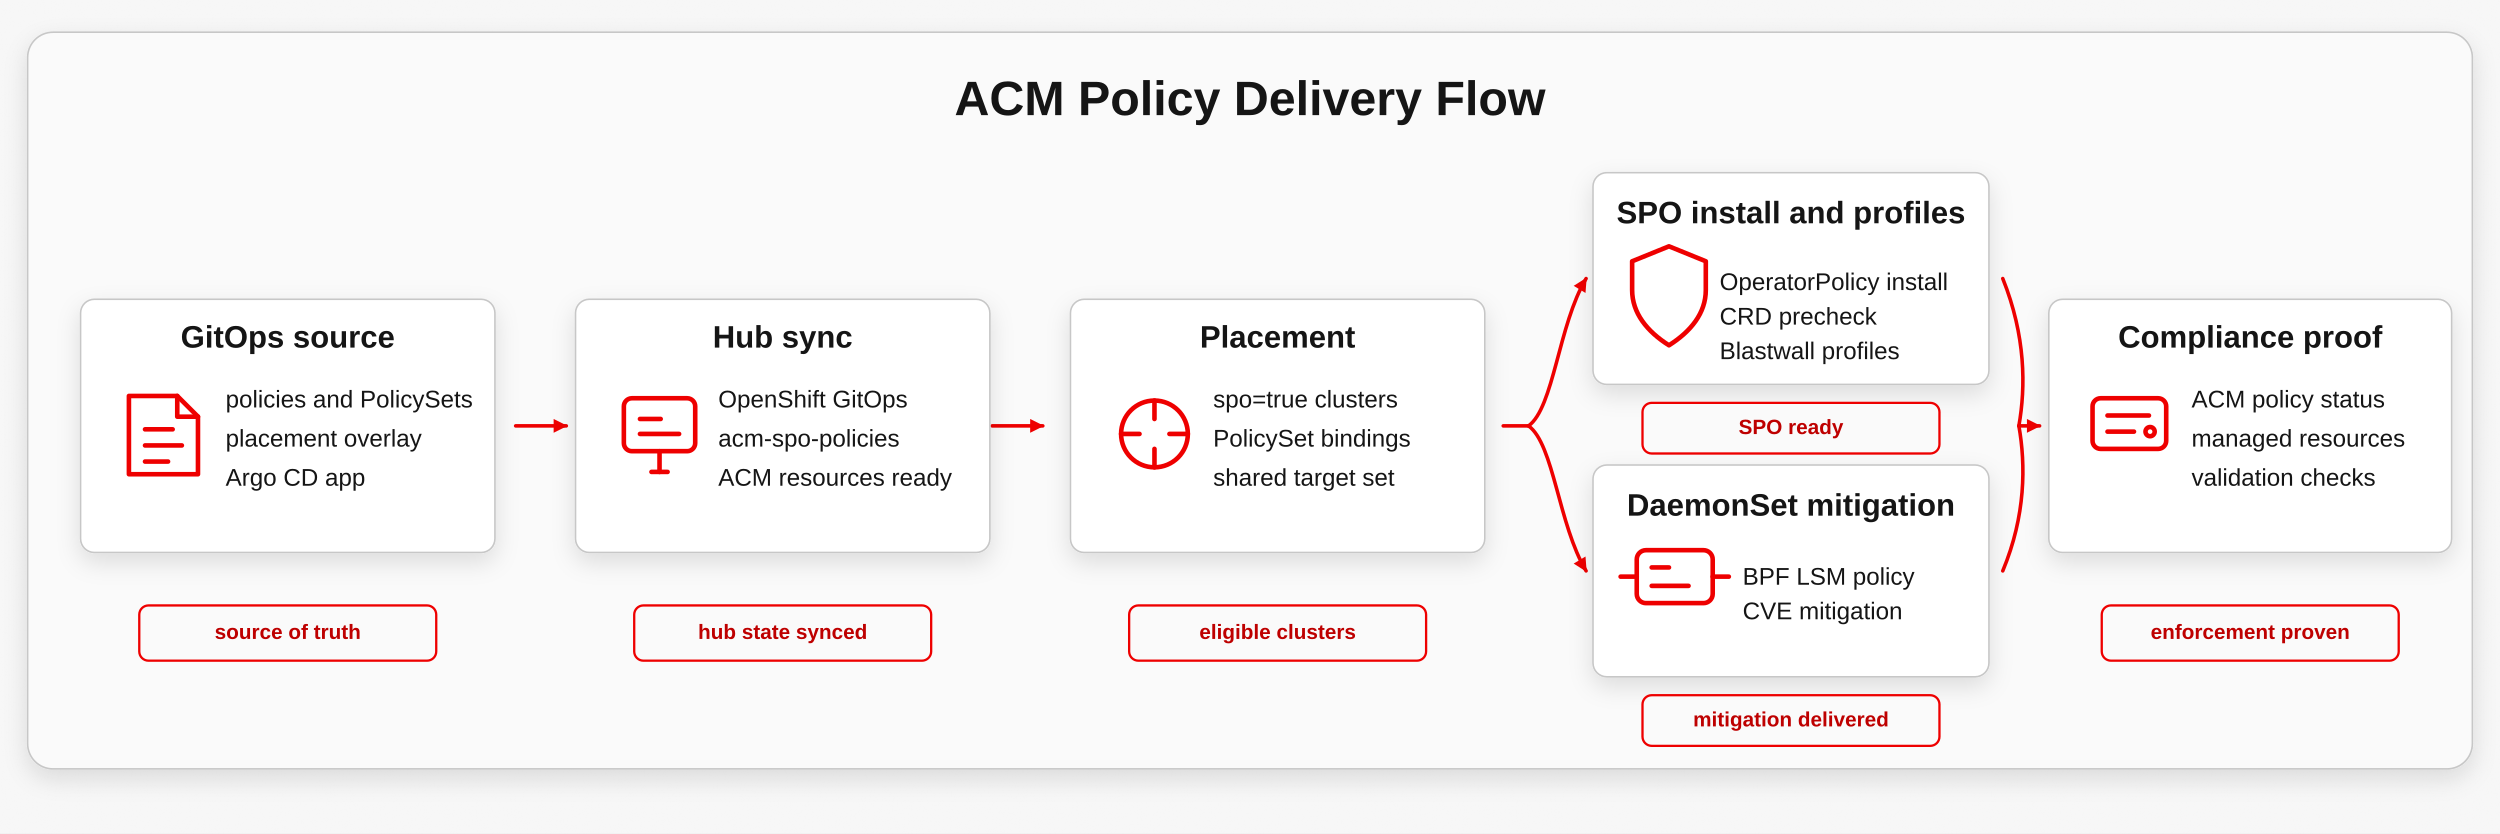
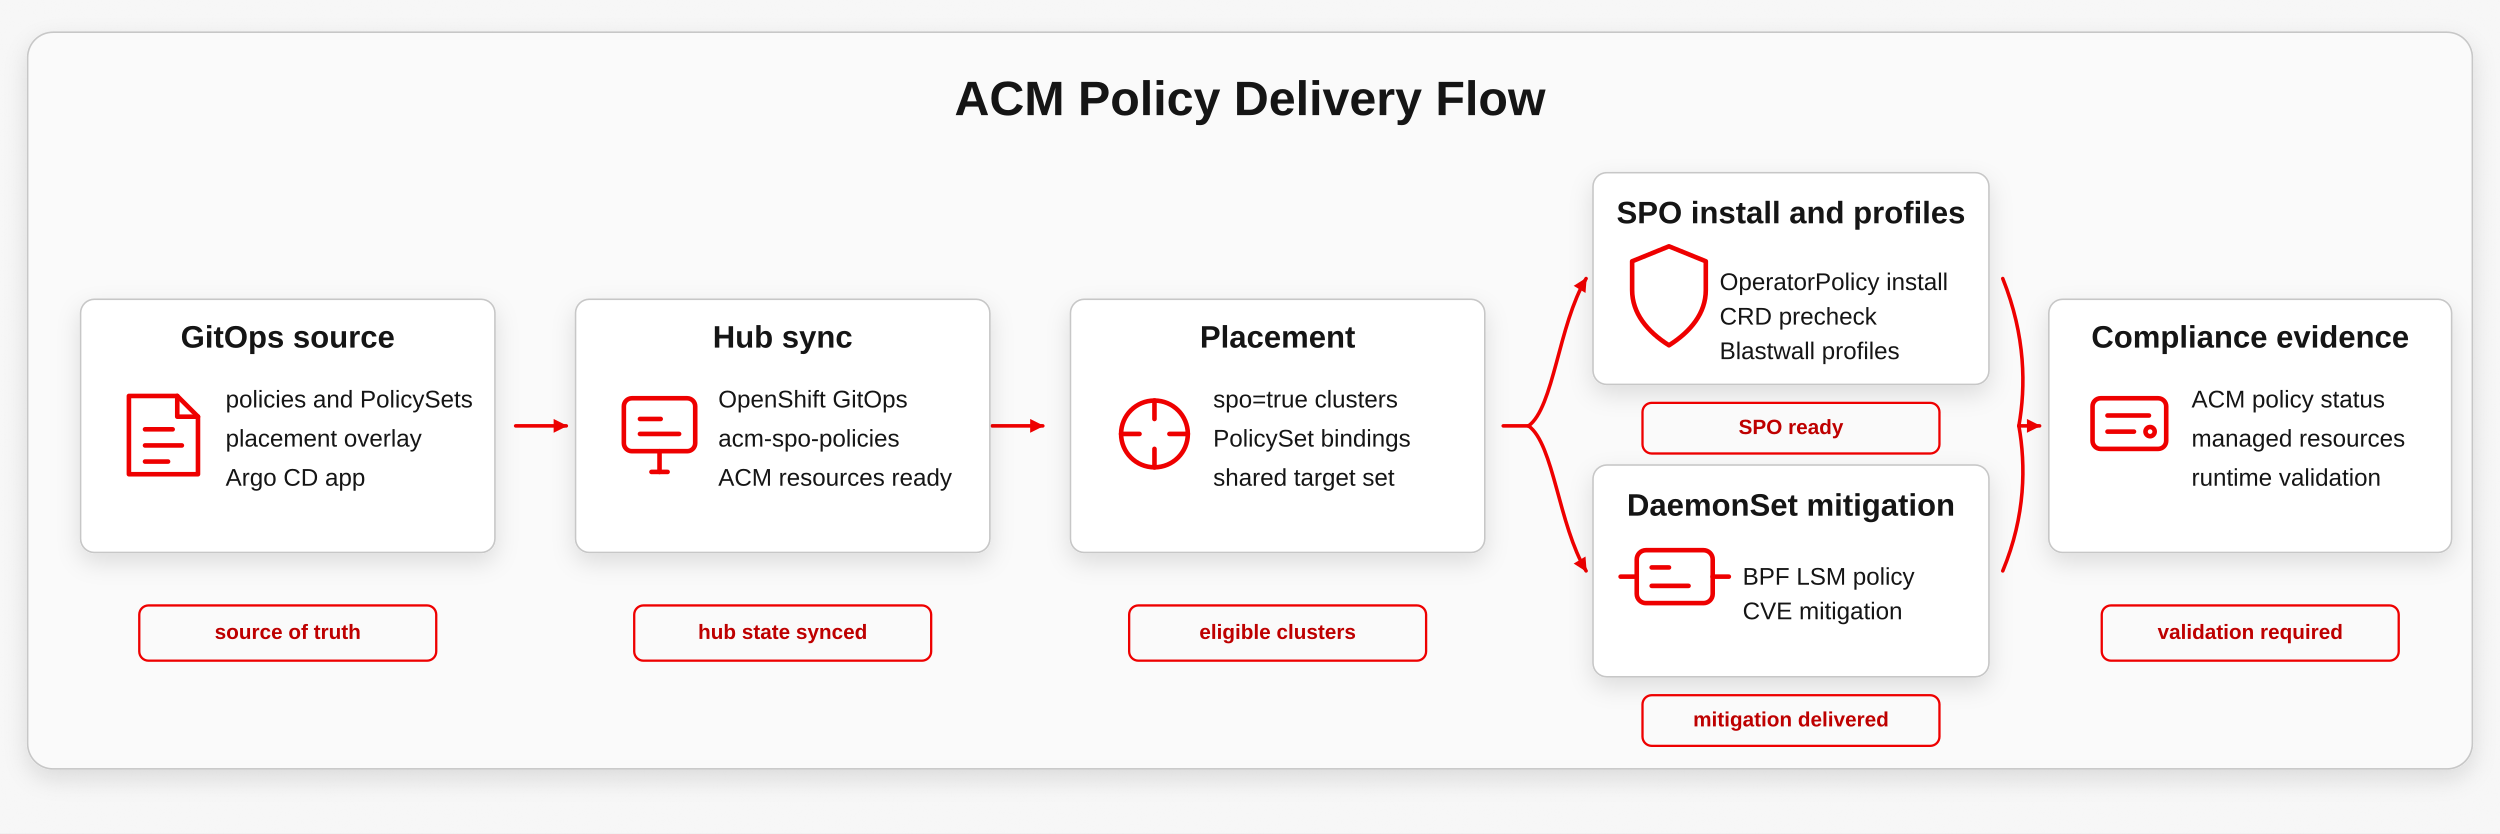
<svg xmlns="http://www.w3.org/2000/svg" role="img" aria-label="ACM policy delivery process showing GitOps source, hub sync, shared placement, separate SPO install and DaemonSet mitigation delivery branches, and combined compliance proof." width="2172" height="724" viewBox="0 0 2172 724">
  <defs>
    <filter id="shadow" x="-8%" y="-12%" width="116%" height="132%">
      <feDropShadow dx="0" dy="8" stdDeviation="10" flood-color="#000000" flood-opacity="0.12" />
    </filter>
    <filter id="paper">
      <feTurbulence type="fractalNoise" baseFrequency="0.85" numOctaves="2" stitchTiles="stitch" />
      <feColorMatrix type="saturate" values="0" />
      <feComponentTransfer>
        <feFuncA type="table" tableValues="0 0.015" />
      </feComponentTransfer>
    </filter>
    <marker id="arrow" markerWidth="16" markerHeight="16" refX="13" refY="8" orient="auto" markerUnits="userSpaceOnUse">
      <path d="M 2 2 L 14 8 L 2 14 Z" fill="#ee0000" />
    </marker>
    <style>
      .canvas { fill: #f7f7f7; }
      .grain { filter: url(#paper); opacity: 0.5; }
      .panel { fill: #fafafa; stroke: #c7c7c7; stroke-width: 1.4; filter: url(#shadow); }
      .card { fill: #ffffff; stroke: #c7c7c7; stroke-width: 1.4; filter: url(#shadow); }
      .connector { fill: none; stroke: #ee0000; stroke-width: 3.1; stroke-linecap: round; stroke-linejoin: round; }
      .icon { fill: none; stroke: #ee0000; stroke-width: 4; stroke-linecap: round; stroke-linejoin: round; }
      .merge { fill: #ffffff; stroke: #ee0000; stroke-width: 3; }
      .diagramTitle { fill: #151515; font: 700 42px "Red Hat Display", "Red Hat Text", Arial, sans-serif; text-anchor: middle; letter-spacing: 0; }
      .title { fill: #151515; font: 700 27px "Red Hat Display", "Red Hat Text", Arial, sans-serif; text-anchor: middle; letter-spacing: 0; }
      .body { fill: #151515; font: 400 21px "Red Hat Display", "Red Hat Text", Arial, sans-serif; letter-spacing: 0; }
      .chip { fill: #fafafa; stroke: #ee0000; stroke-width: 2; }
      .chipText { fill: #be0000; font: 700 18px "Red Hat Display", "Red Hat Text", Arial, sans-serif; text-anchor: middle; dominant-baseline: middle; letter-spacing: 0; }
    </style>
  </defs>
  <rect class="canvas" width="2172" height="724" />
  <rect class="grain" width="2172" height="724" />
  <rect class="panel" x="24" y="28" width="2124" height="640" rx="22" />
  <text class="diagramTitle" x="1086" y="100">ACM Policy Delivery Flow</text>
  <path class="connector" d="M 448 370 H 492" marker-end="url(#arrow)" />
  <path class="connector" d="M 862 370 H 906" marker-end="url(#arrow)" />
  <path class="connector" d="M 1306 370 H 1328" />
  <path class="connector" d="M 1328 370 C 1350 354 1354 282 1378 242" marker-end="url(#arrow)" />
  <path class="connector" d="M 1328 370 C 1350 386 1354 456 1378 496" marker-end="url(#arrow)" />
  <path class="connector" d="M 1740 242 C 1760 292 1760 336 1754 370" />
  <path class="connector" d="M 1740 496 C 1760 448 1760 404 1754 370" />
  <path class="connector" d="M 1754 370 H 1772" marker-end="url(#arrow)" />
  <g id="step-source">
    <rect class="card" x="70" y="260" width="360" height="220" rx="12" />
    <g class="icon" transform="translate(112 344)">
      <path d="M 0 0 H 42 L 60 18 V 68 H 0 Z" />
      <path d="M 42 0 V 18 H 60" />
      <path d="M 14 29 H 38" />
      <path d="M 14 43 H 46" />
      <path d="M 14 57 H 34" />
    </g>
    <text class="title" x="250" y="302">GitOps source</text>
    <text class="body" x="196" y="354">
      <tspan x="196" dy="0">policies and PolicySets</tspan>
      <tspan x="196" dy="34">placement overlay</tspan>
      <tspan x="196" dy="34">Argo CD app</tspan>
    </text>
    <rect class="chip" x="121" y="526" width="258" height="48" rx="8" />
    <text class="chipText" x="250" y="550">source of truth</text>
  </g>
  <g id="step-hub">
    <rect class="card" x="500" y="260" width="360" height="220" rx="12" />
    <g class="icon" transform="translate(542 346)">
      <rect x="0" y="0" width="62" height="46" rx="7" />
      <path d="M 14 18 H 32" />
      <path d="M 14 31 H 48" />
      <path d="M 24 64 H 38" />
      <path d="M 31 46 V 64" />
    </g>
    <text class="title" x="680" y="302">Hub sync</text>
    <text class="body" x="624" y="354">
      <tspan x="624" dy="0">OpenShift GitOps</tspan>
      <tspan x="624" dy="34">acm-spo-policies</tspan>
      <tspan x="624" dy="34">ACM resources ready</tspan>
    </text>
    <rect class="chip" x="551" y="526" width="258" height="48" rx="8" />
    <text class="chipText" x="680" y="550">hub state synced</text>
  </g>
  <g id="step-placement">
    <rect class="card" x="930" y="260" width="360" height="220" rx="12" />
    <g class="icon" transform="translate(972 346)">
      <circle cx="31" cy="31" r="29" />
      <path d="M 31 2 V 18" />
      <path d="M 31 44 V 60" />
      <path d="M 2 31 H 18" />
      <path d="M 44 31 H 60" />
    </g>
    <text class="title" x="1110" y="302">Placement</text>
    <text class="body" x="1054" y="354">
      <tspan x="1054" dy="0">spo=true clusters</tspan>
      <tspan x="1054" dy="34">PolicySet bindings</tspan>
      <tspan x="1054" dy="34">shared target set</tspan>
    </text>
    <rect class="chip" x="981" y="526" width="258" height="48" rx="8" />
    <text class="chipText" x="1110" y="550">eligible clusters</text>
  </g>
  <g id="step-spo">
    <rect class="card" x="1384" y="150" width="344" height="184" rx="12" />
    <g class="icon" transform="translate(1418 214)">
      <path d="M 32 0 L 64 13 V 38 C 64 58 51 74 32 86 C 13 74 0 58 0 38 V 13 Z" />
    </g>
    <text class="title" x="1556" y="194">SPO install and profiles</text>
    <text class="body" x="1494" y="252">
      <tspan x="1494" dy="0">OperatorPolicy install</tspan>
      <tspan x="1494" dy="30">CRD precheck</tspan>
      <tspan x="1494" dy="30">Blastwall profiles</tspan>
    </text>
    <rect class="chip" x="1427" y="350" width="258" height="44" rx="8" />
    <text class="chipText" x="1556" y="372">SPO ready</text>
  </g>
  <g id="step-daemonset">
    <rect class="card" x="1384" y="404" width="344" height="184" rx="12" />
    <g class="icon" transform="translate(1422 478)">
      <rect x="0" y="0" width="66" height="46" rx="8" />
      <path d="M 13 15 H 28" />
      <path d="M 13 31 H 45" />
      <path d="M 66 23 H 80" />
      <path d="M -14 23 H 0" />
    </g>
    <text class="title" x="1556" y="448">DaemonSet mitigation</text>
    <text class="body" x="1514" y="508">
      <tspan x="1514" dy="0">BPF LSM policy</tspan>
      <tspan x="1514" dy="30">CVE mitigation</tspan>
    </text>
    <rect class="chip" x="1427" y="604" width="258" height="44" rx="8" />
    <text class="chipText" x="1556" y="626">mitigation delivered</text>
  </g>
  <g id="step-proof">
    <rect class="card" x="1780" y="260" width="350" height="220" rx="12" />
    <g class="icon" transform="translate(1818 346)">
      <rect x="0" y="0" width="64" height="44" rx="7" />
      <path d="M 13 15 H 49" />
      <path d="M 13 29 H 36" />
      <circle cx="50" cy="29" r="4" />
    </g>
-     <text class="title" x="1955" y="302">Compliance proof</text>
+     <text class="title" x="1955" y="302">Compliance evidence</text>
    <text class="body" x="1904" y="354">
      <tspan x="1904" dy="0">ACM policy status</tspan>
      <tspan x="1904" dy="34">managed resources</tspan>
-       <tspan x="1904" dy="34">validation checks</tspan>
+       <tspan x="1904" dy="34">runtime validation</tspan>
    </text>
    <rect class="chip" x="1826" y="526" width="258" height="48" rx="8" />
-     <text class="chipText" x="1955" y="550">enforcement proven</text>
+     <text class="chipText" x="1955" y="550">validation required</text>
  </g>
</svg>
